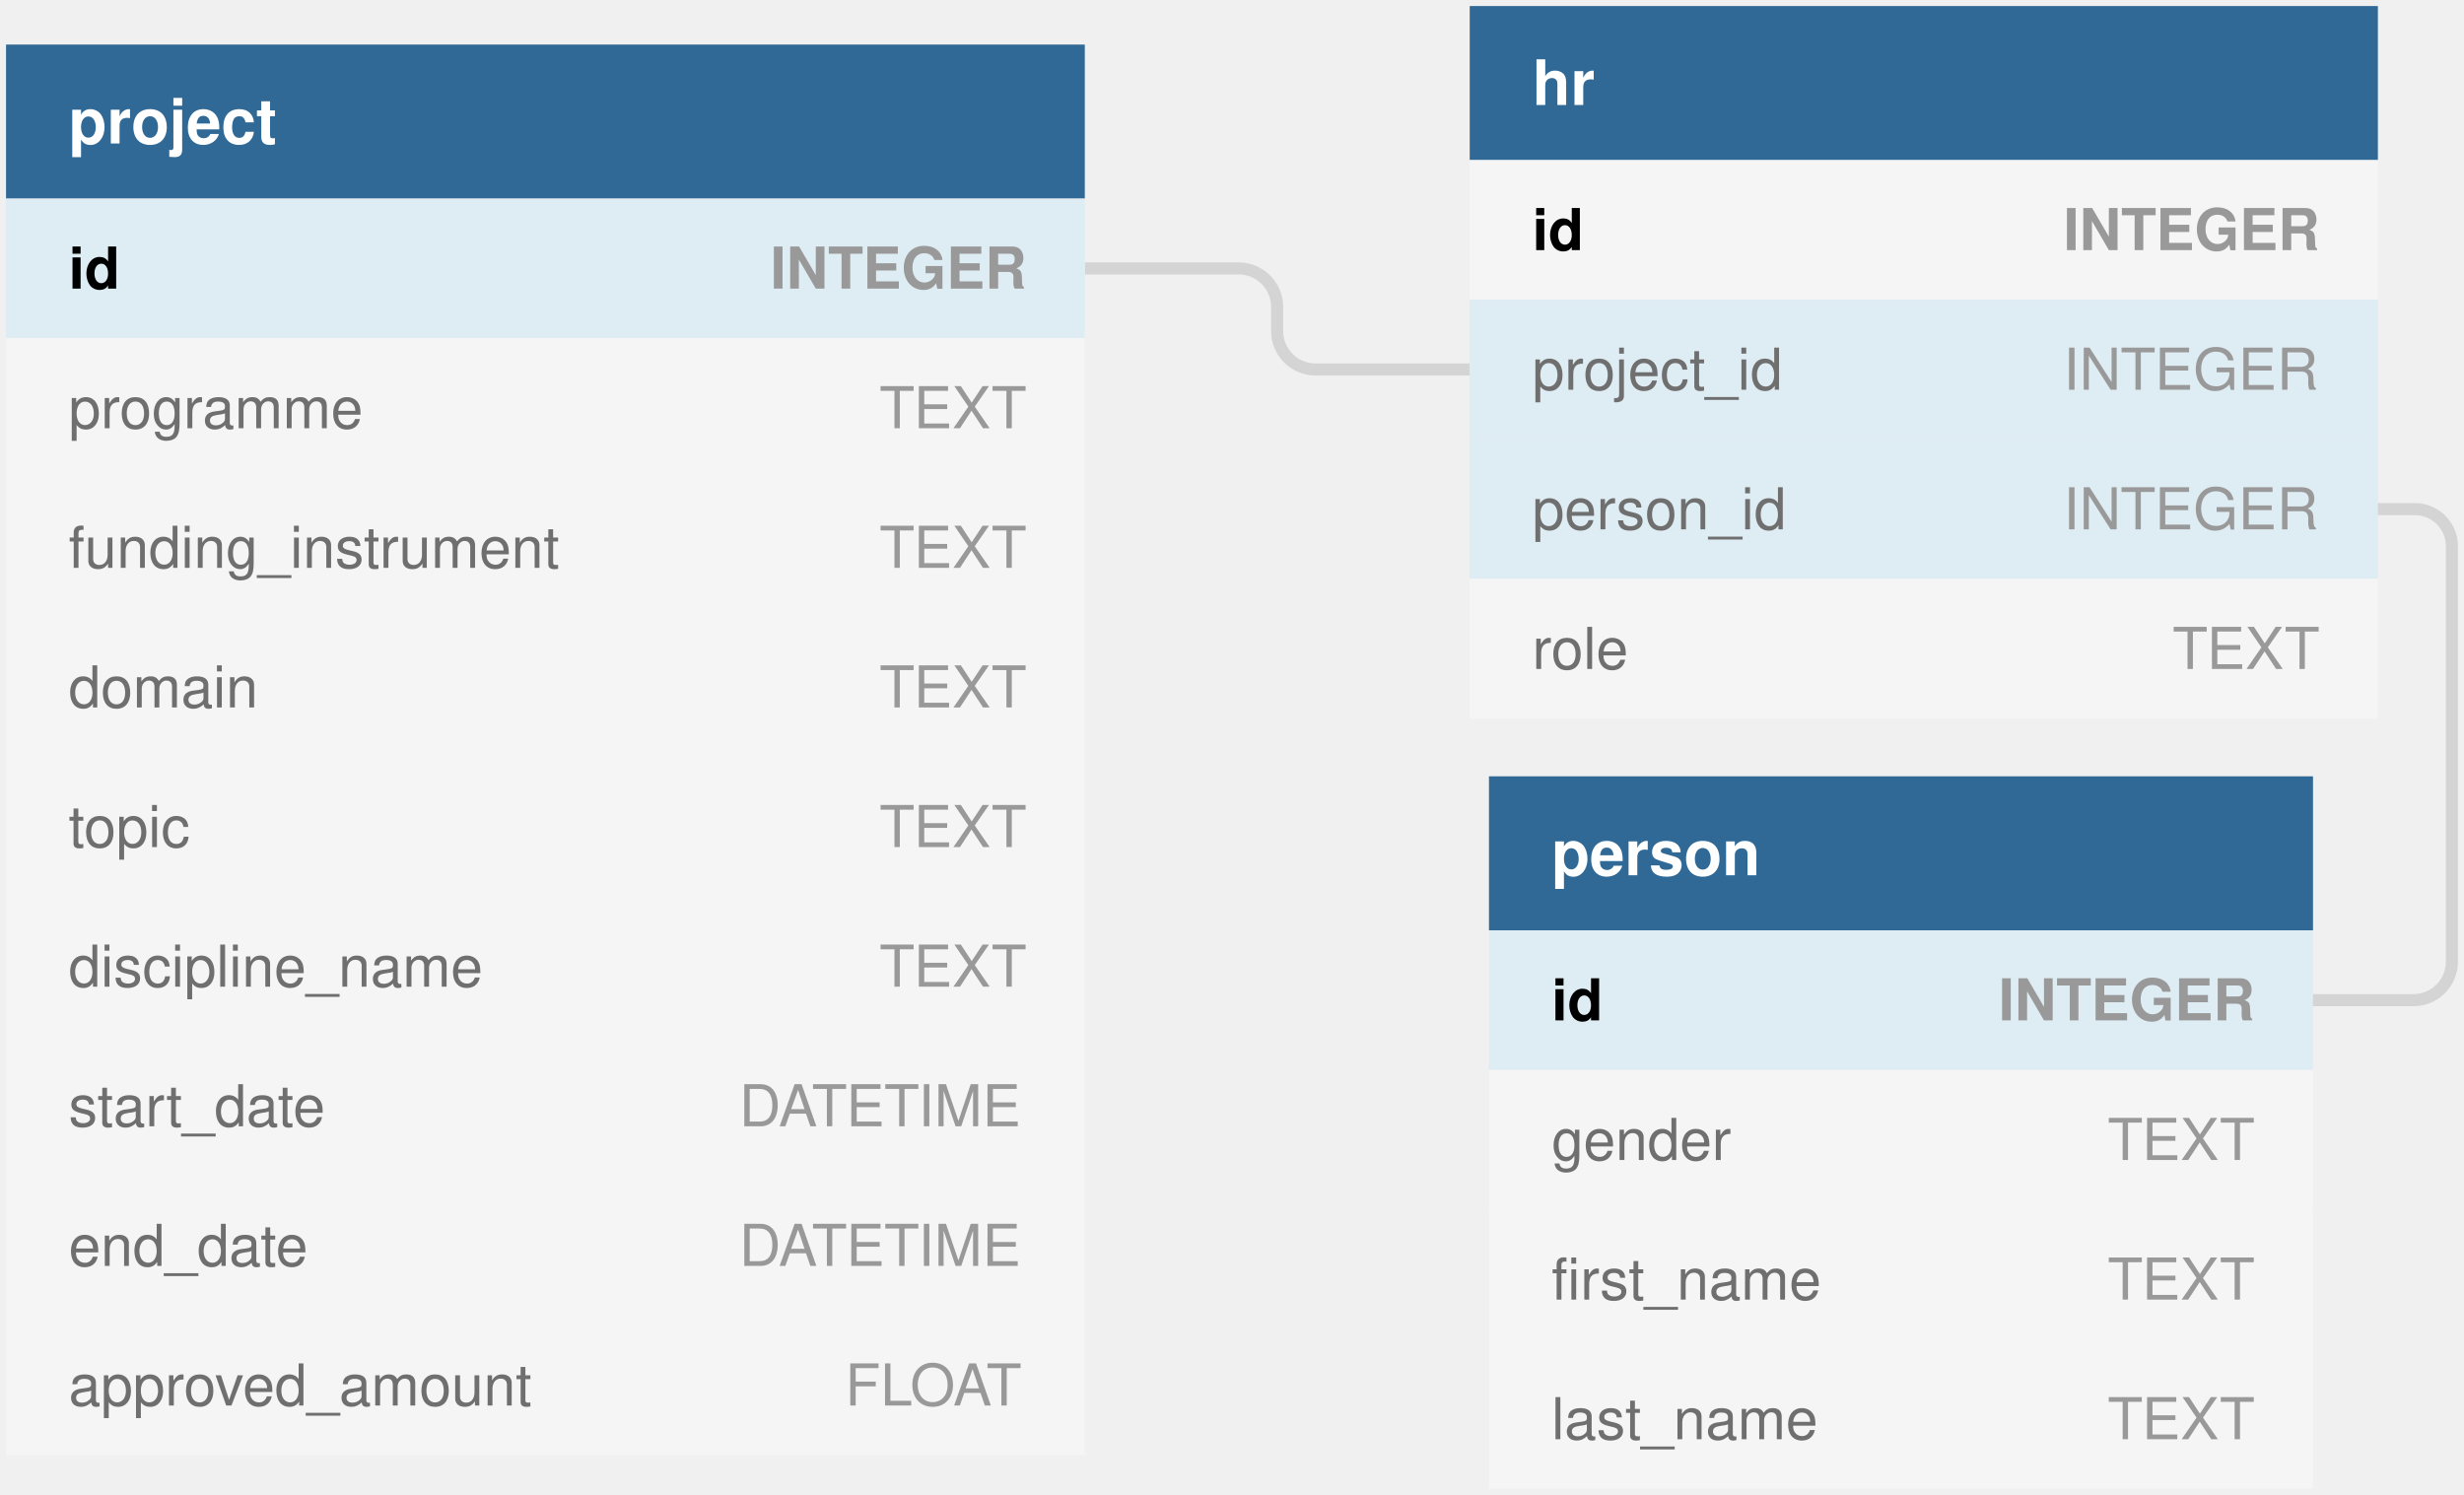
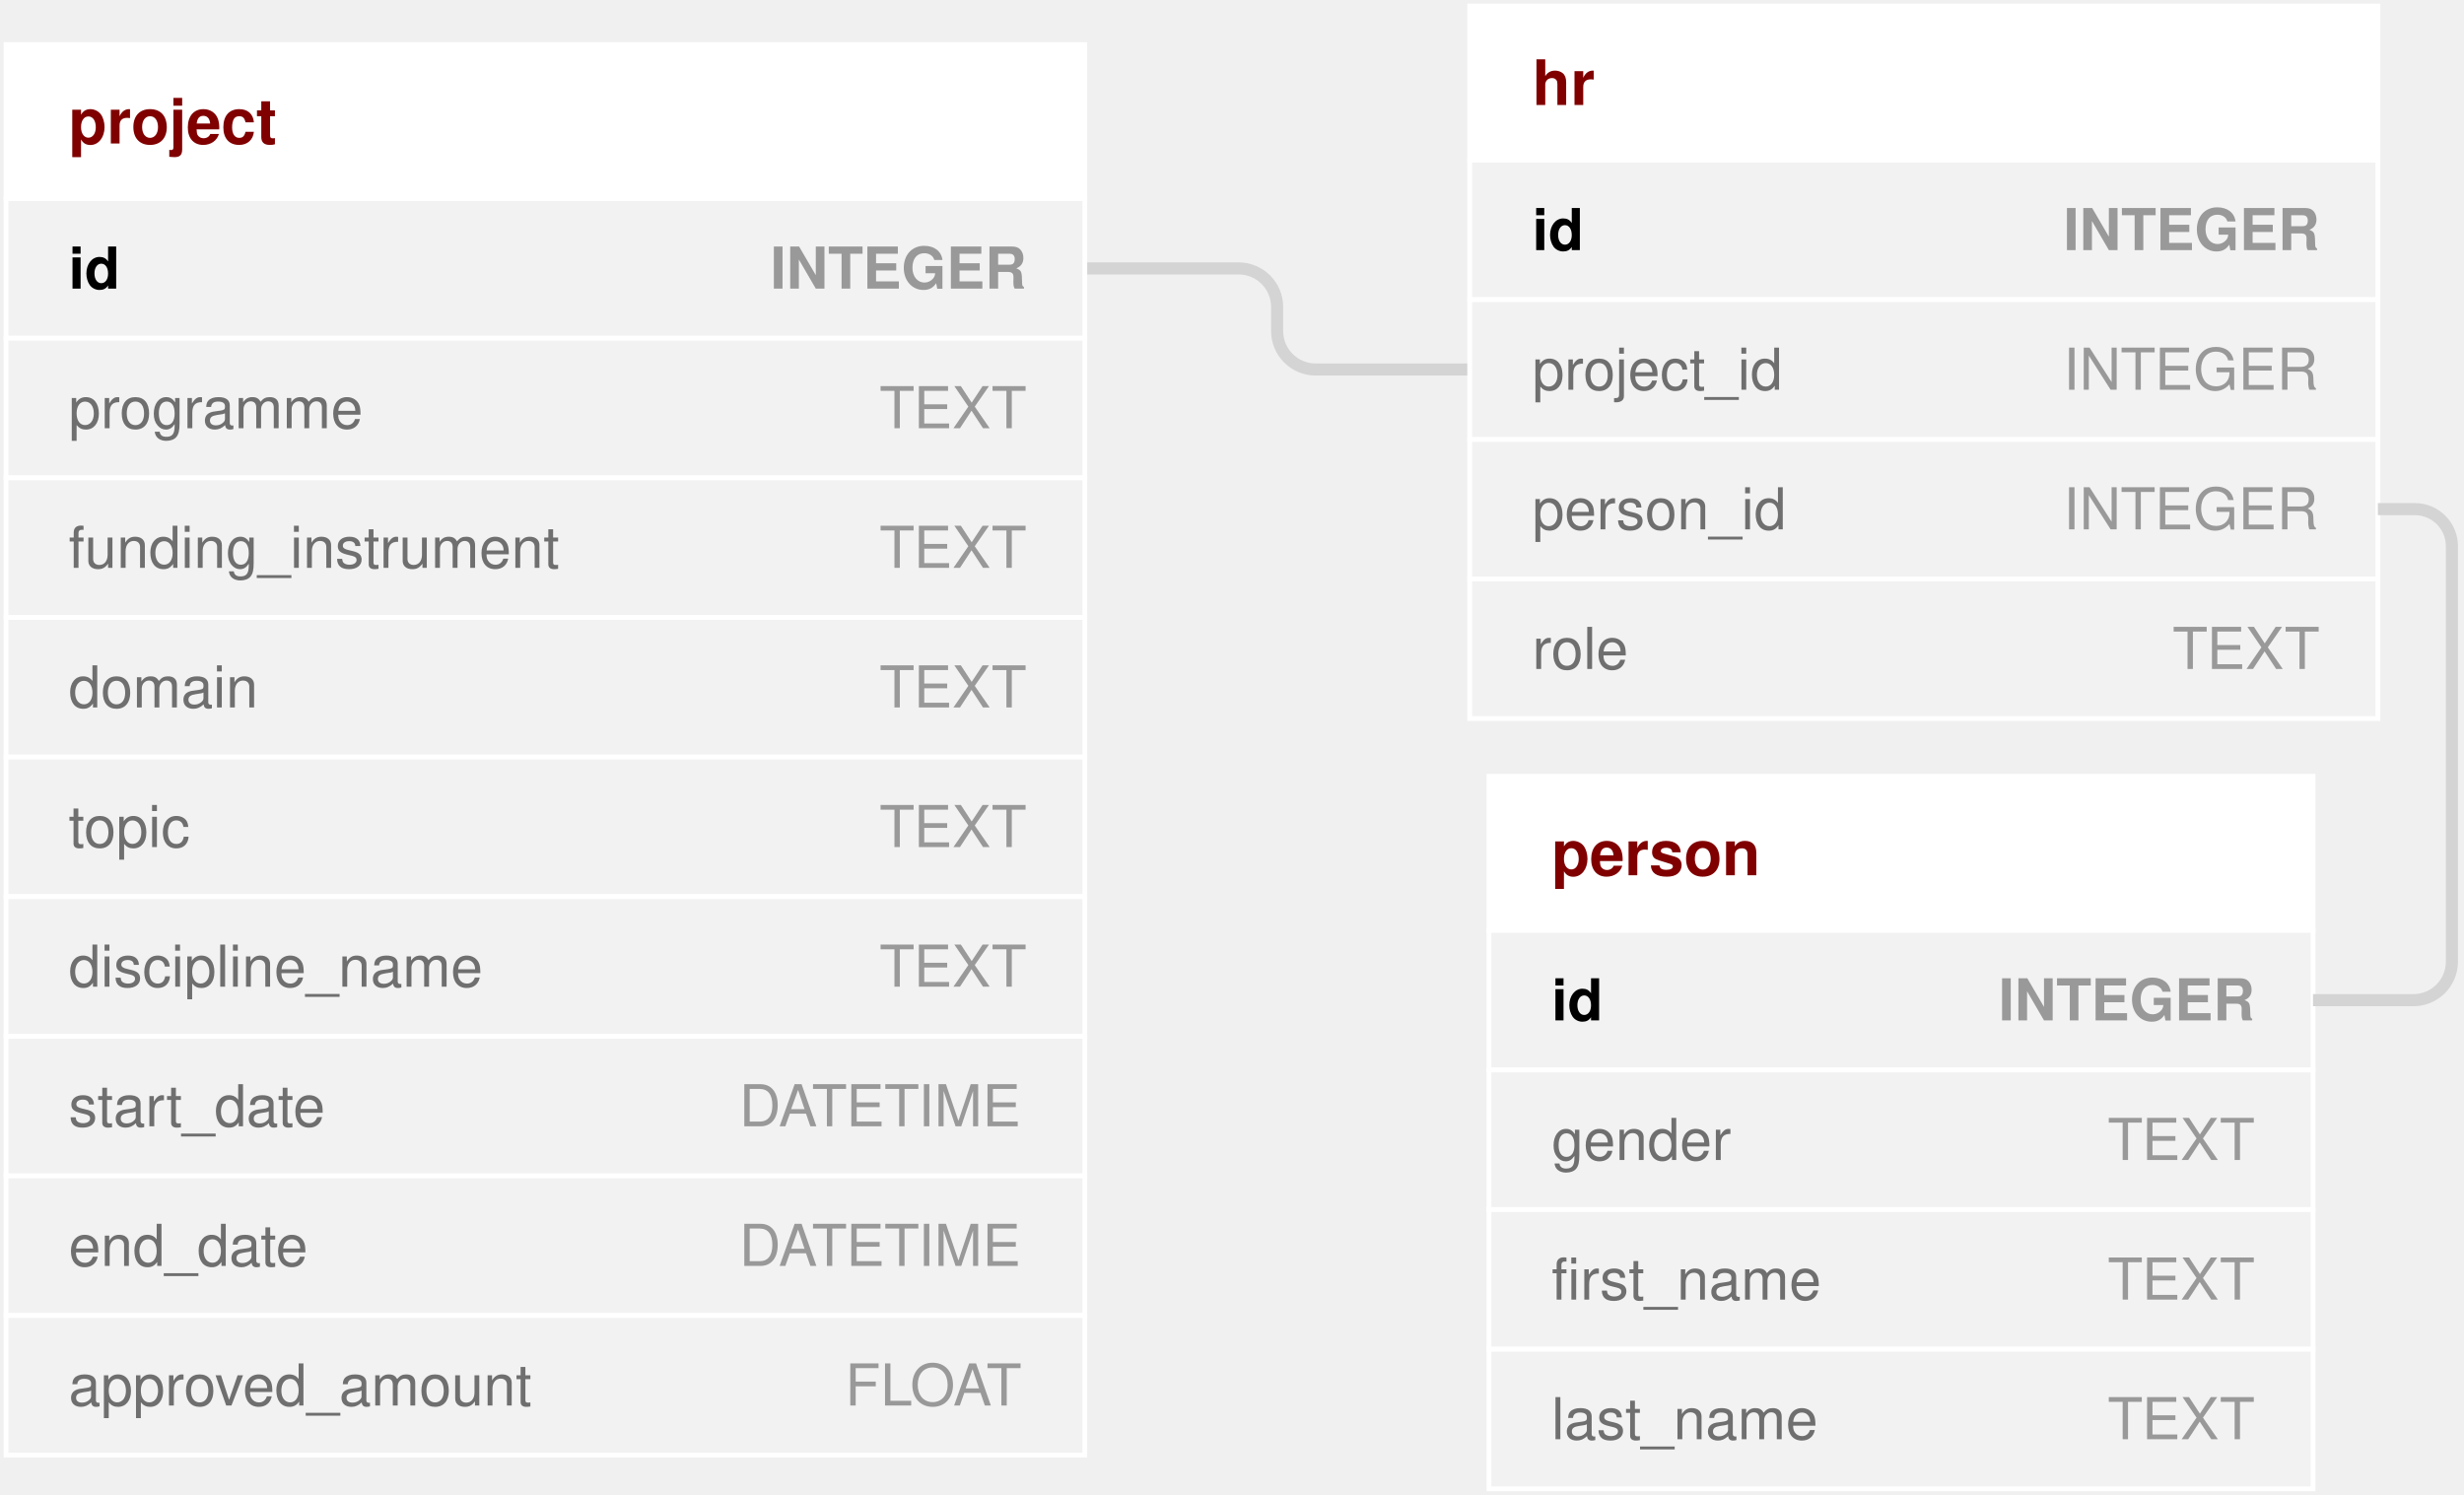
<svg xmlns="http://www.w3.org/2000/svg" version="1.1" id="svg833" xml:space="preserve" width="2038.203" height="1236.667" viewBox="0 0 2038.203 1236.667">
  <defs id="defs837" />
  <g id="g841" transform="matrix(1.333333,0,0,-1.333333,-263.3983,1338.333)">
    <path d="m 870.553,837.208 h 95.421 c 13.197,0 23.896,-10.699 23.896,-23.896 v -14.935 c 0,-13.197 10.699,-23.896 23.896,-23.896 h 95.585" style="fill:none;fill-opacity:1;stroke:#d4d4d4;stroke-width:7.5;stroke-linecap:butt;stroke-linejoin:miter;stroke-miterlimit:4;stroke-dasharray:none;stroke-opacity:1" id="path877" />
-     <path d="m 1109.351,1000 h 563.419 c 0,0 0,0 0,0 v -95.584 c 0,0 0,0 0,0 h -563.419 c 0,0 0,0 0,0 V 1000 c 0,0 0,0 0,0 z" style="fill:#306996;fill-opacity:1;fill-rule:nonzero;stroke:none;stroke-width:2.987" id="path889" />
-     <path d="m 1109.351,904.416 h 563.419 c 0,0 0,0 0,0 v -86.623 c 0,0 0,0 0,0 h -563.419 c 0,0 0,0 0,0 v 86.623 c 0,0 0,0 0,0 z" style="fill:#f5f5f5;fill-opacity:1;fill-rule:nonzero;stroke:none;stroke-width:2.987" id="path907" />
-     <path d="m 1109.351,731.169 h 563.419 c 0,0 0,0 0,0 v -86.623 c 0,0 0,0 0,0 h -563.419 c 0,0 0,0 0,0 v 86.623 c 0,0 0,0 0,0 z" style="fill:#deecf3;fill-opacity:1;fill-rule:nonzero;stroke:none;stroke-width:2.987" id="path933" />
-     <path d="m 1109.351,817.792 h 563.419 c 0,0 0,0 0,0 v -86.623 c 0,0 0,0 0,0 h -563.419 c 0,0 0,0 0,0 v 86.623 c 0,0 0,0 0,0 z" style="fill:#deecf3;fill-opacity:1;fill-rule:nonzero;stroke:none;stroke-width:2.987" id="path959" />
-     <path d="m 1109.351,644.545 h 563.419 c 0,0 0,0 0,0 v -86.623 c 0,0 0,0 0,0 h -563.419 c 0,0 0,0 0,0 v 86.623 c 0,0 0,0 0,0 z" style="fill:#f5f5f5;fill-opacity:1;fill-rule:nonzero;stroke:none;stroke-width:2.987" id="path985" />
-     <path d="m 1121.299,522.078 h 511.228 c 0,0 0,0 0,0 v -95.584 c 0,0 0,0 0,0 h -511.228 c 0,0 0,0 0,0 v 95.584 c 0,0 0,0 0,0 z" style="fill:#306996;fill-opacity:1;fill-rule:nonzero;stroke:none;stroke-width:2.987" id="path1013" />
-     <path d="m 1121.299,426.494 h 511.228 c 0,0 0,0 0,0 v -86.623 c 0,0 0,0 0,0 h -511.228 c 0,0 0,0 0,0 v 86.623 c 0,0 0,0 0,0 z" style="fill:#deecf3;fill-opacity:1;fill-rule:nonzero;stroke:none;stroke-width:2.987" id="path1031" />
-     <path d="m 1121.299,339.87 h 511.228 c 0,0 0,0 0,0 v -86.623 c 0,0 0,0 0,0 h -511.228 c 0,0 0,0 0,0 v 86.623 c 0,0 0,0 0,0 z" style="fill:#f5f5f5;fill-opacity:1;fill-rule:nonzero;stroke:none;stroke-width:2.987" id="path1057" />
-     <path d="m 1121.299,253.247 h 511.228 c 0,0 0,0 0,0 v -86.623 c 0,0 0,0 0,0 h -511.228 c 0,0 0,0 0,0 v 86.623 c 0,0 0,0 0,0 z" style="fill:#f5f5f5;fill-opacity:1;fill-rule:nonzero;stroke:none;stroke-width:2.987" id="path1083" />
-     <path d="m 1121.299,166.623 h 511.228 c 0,0 0,0 0,0 V 80 c 0,0 0,0 0,0 h -511.228 c 0,0 0,0 0,0 v 86.623 c 0,0 0,0 0,0 z" style="fill:#f5f5f5;fill-opacity:1;fill-rule:nonzero;stroke:none;stroke-width:2.987" id="path1109" />
-     <path d="m 201.299,976.104 h 669.254 c 0,0 0,0 0,0 v -95.584 c 0,0 0,0 0,0 H 201.299 c 0,0 0,0 0,0 v 95.584 c 0,0 0,0 0,0 z" style="fill:#306996;fill-opacity:1;fill-rule:nonzero;stroke:none;stroke-width:2.987" id="path1137" />
-     <path d="m 201.299,880.52 h 669.254 c 0,0 0,0 0,0 v -86.623 c 0,0 0,0 0,0 H 201.299 c 0,0 0,0 0,0 v 86.623 c 0,0 0,0 0,0 z" style="fill:#deecf3;fill-opacity:1;fill-rule:nonzero;stroke:none;stroke-width:2.987" id="path1155" />
-     <path d="m 201.299,793.896 h 669.254 c 0,0 0,0 0,0 v -86.623 c 0,0 0,0 0,0 H 201.299 c 0,0 0,0 0,0 v 86.623 c 0,0 0,0 0,0 z" style="fill:#f5f5f5;fill-opacity:1;fill-rule:nonzero;stroke:none;stroke-width:2.987" id="path1181" />
-     <path d="m 201.299,707.273 h 669.254 c 0,0 0,0 0,0 v -86.623 c 0,0 0,0 0,0 H 201.299 c 0,0 0,0 0,0 v 86.623 c 0,0 0,0 0,0 z" style="fill:#f5f5f5;fill-opacity:1;fill-rule:nonzero;stroke:none;stroke-width:2.987" id="path1207" />
-     <path d="m 201.299,620.649 h 669.254 c 0,0 0,0 0,0 v -86.623 c 0,0 0,0 0,0 H 201.299 c 0,0 0,0 0,0 v 86.623 c 0,0 0,0 0,0 z" style="fill:#f5f5f5;fill-opacity:1;fill-rule:nonzero;stroke:none;stroke-width:2.987" id="path1233" />
-     <path d="m 201.299,534.026 h 669.254 c 0,0 0,0 0,0 v -86.623 c 0,0 0,0 0,0 H 201.299 c 0,0 0,0 0,0 v 86.623 c 0,0 0,0 0,0 z" style="fill:#f5f5f5;fill-opacity:1;fill-rule:nonzero;stroke:none;stroke-width:2.987" id="path1259" />
-     <path d="m 201.299,447.403 h 669.254 c 0,0 0,0 0,0 v -86.623 c 0,0 0,0 0,0 H 201.299 c 0,0 0,0 0,0 v 86.623 c 0,0 0,0 0,0 z" style="fill:#f5f5f5;fill-opacity:1;fill-rule:nonzero;stroke:none;stroke-width:2.987" id="path1285" />
-     <path d="m 201.299,360.779 h 669.254 c 0,0 0,0 0,0 v -86.623 c 0,0 0,0 0,0 H 201.299 c 0,0 0,0 0,0 v 86.623 c 0,0 0,0 0,0 z" style="fill:#f5f5f5;fill-opacity:1;fill-rule:nonzero;stroke:none;stroke-width:2.987" id="path1311" />
-     <path d="m 201.299,274.156 h 669.254 c 0,0 0,0 0,0 V 187.532 c 0,0 0,0 0,0 H 201.299 c 0,0 0,0 0,0 v 86.623 c 0,0 0,0 0,0 z" style="fill:#f5f5f5;fill-opacity:1;fill-rule:nonzero;stroke:none;stroke-width:2.987" id="path1337" />
-     <path d="m 201.299,187.532 h 669.254 c 0,0 0,0 0,0 v -86.623 c 0,0 0,0 0,0 H 201.299 c 0,0 0,0 0,0 v 86.623 c 0,0 0,0 0,0 z" style="fill:#f5f5f5;fill-opacity:1;fill-rule:nonzero;stroke:none;stroke-width:2.987" id="path1363" />
-     <text transform="scale(1,-1)" style="font-variant:normal;font-weight:bold;font-size:38.831px;font-family:Helvetica;-inkscape-font-specification:Helvetica-Bold;writing-mode:lr-tb;fill:#ffffff;fill-opacity:1;fill-rule:nonzero;stroke:none;stroke-width:1.991" id="text1145" x="240.13" y="-914.721">
-       <tspan x="240.13 263.856 278.961 302.687 313.482 335.072 356.662" y="-914.721" id="tspan1143" style="stroke-width:1.991">project</tspan>
+     <path d="m 1109.351,1000 h 563.419 c 0,0 0,0 0,0 v -95.584 c 0,0 0,0 0,0 h -563.419 c 0,0 0,0 0,0 V 1000 c 0,0 0,0 0,0 z" style="fill:#ffffff;fill-opacity:1;fill-rule:nonzero;stroke:#ffffff;stroke-width:2.987" id="path889" />
+     <path d="m 1109.351,904.416 h 563.419 c 0,0 0,0 0,0 v -86.623 c 0,0 0,0 0,0 h -563.419 c 0,0 0,0 0,0 v 86.623 c 0,0 0,0 0,0 z" style="fill:#f2f2f2;fill-opacity:1;fill-rule:nonzero;stroke:#ffffff;stroke-width:2.987" id="path907" />
+     <path d="m 1109.351,731.169 h 563.419 c 0,0 0,0 0,0 v -86.623 c 0,0 0,0 0,0 h -563.419 c 0,0 0,0 0,0 v 86.623 c 0,0 0,0 0,0 z" style="fill:#f2f2f2;fill-opacity:1;fill-rule:nonzero;stroke:#ffffff;stroke-width:2.987" id="path933" />
+     <path d="m 1109.351,817.792 h 563.419 c 0,0 0,0 0,0 v -86.623 c 0,0 0,0 0,0 h -563.419 c 0,0 0,0 0,0 v 86.623 c 0,0 0,0 0,0 z" style="fill:#f2f2f2;fill-opacity:1;fill-rule:nonzero;stroke:#ffffff;stroke-width:2.987" id="path959" />
+     <path d="m 1109.351,644.545 h 563.419 c 0,0 0,0 0,0 v -86.623 c 0,0 0,0 0,0 h -563.419 c 0,0 0,0 0,0 v 86.623 c 0,0 0,0 0,0 z" style="fill:#f2f2f2;fill-opacity:1;fill-rule:nonzero;stroke:#ffffff;stroke-width:2.987" id="path985" />
+     <path d="m 1121.299,522.078 h 511.228 c 0,0 0,0 0,0 v -95.584 c 0,0 0,0 0,0 h -511.228 c 0,0 0,0 0,0 v 95.584 c 0,0 0,0 0,0 z" style="fill:#ffffff;fill-opacity:1;fill-rule:nonzero;stroke:#ffffff;stroke-width:2.987" id="path1013" />
+     <path d="m 1121.299,426.494 h 511.228 c 0,0 0,0 0,0 v -86.623 c 0,0 0,0 0,0 h -511.228 c 0,0 0,0 0,0 v 86.623 c 0,0 0,0 0,0 z" style="fill:#f2f2f2;fill-opacity:1;fill-rule:nonzero;stroke:#ffffff;stroke-width:2.987" id="path1031" />
+     <path d="m 1121.299,339.87 h 511.228 c 0,0 0,0 0,0 v -86.623 c 0,0 0,0 0,0 h -511.228 c 0,0 0,0 0,0 v 86.623 c 0,0 0,0 0,0 z" style="fill:#f2f2f2;fill-opacity:1;fill-rule:nonzero;stroke:#ffffff;stroke-width:2.987" id="path1057" />
+     <path d="m 1121.299,253.247 h 511.228 c 0,0 0,0 0,0 v -86.623 c 0,0 0,0 0,0 h -511.228 c 0,0 0,0 0,0 v 86.623 c 0,0 0,0 0,0 z" style="fill:#f2f2f2;fill-opacity:1;fill-rule:nonzero;stroke:#ffffff;stroke-width:2.987" id="path1083" />
+     <path d="m 1121.299,166.623 h 511.228 c 0,0 0,0 0,0 V 80 c 0,0 0,0 0,0 h -511.228 c 0,0 0,0 0,0 v 86.623 c 0,0 0,0 0,0 z" style="fill:#f2f2f2;fill-opacity:1;fill-rule:nonzero;stroke:#ffffff;stroke-width:2.987" id="path1109" />
+     <path d="m 201.299,976.104 h 669.254 c 0,0 0,0 0,0 v -95.584 c 0,0 0,0 0,0 H 201.299 c 0,0 0,0 0,0 v 95.584 c 0,0 0,0 0,0 z" style="fill:#ffffff;fill-opacity:1;fill-rule:nonzero;stroke:#ffffff;stroke-width:2.987" id="path1137" />
+     <path d="m 201.299,880.52 h 669.254 c 0,0 0,0 0,0 v -86.623 c 0,0 0,0 0,0 H 201.299 c 0,0 0,0 0,0 v 86.623 c 0,0 0,0 0,0 z" style="fill:#f2f2f2;fill-opacity:1;fill-rule:nonzero;stroke:#ffffff;stroke-width:2.987" id="path1155" />
+     <path d="m 201.299,793.896 h 669.254 c 0,0 0,0 0,0 v -86.623 c 0,0 0,0 0,0 H 201.299 c 0,0 0,0 0,0 v 86.623 c 0,0 0,0 0,0 z" style="fill:#f2f2f2;fill-opacity:1;fill-rule:nonzero;stroke:#ffffff;stroke-width:2.987" id="path1181" />
+     <path d="m 201.299,707.273 h 669.254 c 0,0 0,0 0,0 v -86.623 c 0,0 0,0 0,0 H 201.299 c 0,0 0,0 0,0 v 86.623 c 0,0 0,0 0,0 z" style="fill:#f2f2f2;fill-opacity:1;fill-rule:nonzero;stroke:#ffffff;stroke-width:2.987" id="path1207" />
+     <path d="m 201.299,620.649 h 669.254 c 0,0 0,0 0,0 v -86.623 c 0,0 0,0 0,0 H 201.299 c 0,0 0,0 0,0 v 86.623 c 0,0 0,0 0,0 z" style="fill:#f2f2f2;fill-opacity:1;fill-rule:nonzero;stroke:#ffffff;stroke-width:2.987" id="path1233" />
+     <path d="m 201.299,534.026 h 669.254 c 0,0 0,0 0,0 v -86.623 c 0,0 0,0 0,0 H 201.299 c 0,0 0,0 0,0 v 86.623 c 0,0 0,0 0,0 z" style="fill:#f2f2f2;fill-opacity:1;fill-rule:nonzero;stroke:#ffffff;stroke-width:2.987" id="path1259" />
+     <path d="m 201.299,447.403 h 669.254 c 0,0 0,0 0,0 v -86.623 c 0,0 0,0 0,0 H 201.299 c 0,0 0,0 0,0 v 86.623 c 0,0 0,0 0,0 z" style="fill:#f2f2f2;fill-opacity:1;fill-rule:nonzero;stroke:#ffffff;stroke-width:2.987" id="path1285" />
+     <path d="m 201.299,360.779 h 669.254 c 0,0 0,0 0,0 v -86.623 c 0,0 0,0 0,0 H 201.299 c 0,0 0,0 0,0 v 86.623 c 0,0 0,0 0,0 z" style="fill:#f2f2f2;fill-opacity:1;fill-rule:nonzero;stroke:#ffffff;stroke-width:2.987" id="path1311" />
+     <path d="m 201.299,274.156 h 669.254 c 0,0 0,0 0,0 V 187.532 c 0,0 0,0 0,0 H 201.299 c 0,0 0,0 0,0 v 86.623 c 0,0 0,0 0,0 z" style="fill:#f2f2f2;fill-opacity:1;fill-rule:nonzero;stroke:#ffffff;stroke-width:2.987" id="path1337" />
+     <path d="m 201.299,187.532 h 669.254 c 0,0 0,0 0,0 v -86.623 c 0,0 0,0 0,0 H 201.299 c 0,0 0,0 0,0 v 86.623 c 0,0 0,0 0,0 z" style="fill:#f2f2f2;fill-opacity:1;fill-rule:nonzero;stroke:#ffffff;stroke-width:2.987" id="path1363" />
+     <text transform="scale(1,-1)" style="font-variant:normal;font-weight:bold;font-size:38.831px;font-family:Helvetica;-inkscape-font-specification:Helvetica-Bold;writing-mode:lr-tb;fill:#800000;fill-opacity:1;fill-rule:nonzero;stroke:none;stroke-width:1.991;" id="text1145" x="240.13" y="-914.721">
+       <tspan x="240.13 263.856 278.961 302.687 313.482 335.072 356.662" y="-914.721" id="tspan1143" style="stroke-width:1.991;fill:#800000;">project</tspan>
    </text>
    <text transform="scale(1,-1)" style="font-style:normal;font-variant:normal;font-weight:bold;font-stretch:normal;font-size:35.844px;font-family:Helvetica;-inkscape-font-specification:'Helvetica Bold';writing-mode:lr-tb;fill:#000000;fill-opacity:1;fill-rule:nonzero;stroke:none;stroke-width:1.991" id="text1163" x="240.13" y="-824.662">
      <tspan x="240.13 248.087" y="-824.662" id="tspan1161" style="font-style:normal;font-variant:normal;font-weight:bold;font-stretch:normal;font-family:Helvetica;-inkscape-font-specification:'Helvetica Bold';stroke-width:1.991">id</tspan>
    </text>
    <text transform="scale(1,-1)" style="font-variant:normal;font-weight:normal;font-size:35.844px;font-family:Helvetica;-inkscape-font-specification:Helvetica;writing-mode:lr-tb;fill:#6f6f6f;fill-opacity:1;fill-rule:nonzero;stroke:none;stroke-width:1.991" id="text1189" x="240.13" y="-738.039">
      <tspan x="240.13 260.059 271.995 291.925 311.854 323.79 343.719 373.578 403.436" y="-738.039" id="tspan1187" style="stroke-width:1.991">programme</tspan>
    </text>
    <text transform="scale(1,-1)" style="font-variant:normal;font-weight:normal;font-size:35.844px;font-family:Helvetica;-inkscape-font-specification:Helvetica;writing-mode:lr-tb;fill:#6f6f6f;fill-opacity:1;fill-rule:nonzero;stroke:none;stroke-width:1.991" id="text1215" x="240.13" y="-651.416">
      <tspan x="240.13 250.095 270.024 289.953 309.883 317.84 337.769 357.699 377.628 385.585 405.515 423.437 433.402 445.338 465.267 495.125 515.055 534.984" y="-651.416" id="tspan1213" style="stroke-width:1.991">funding_instrument</tspan>
    </text>
    <text transform="scale(1,-1)" style="font-variant:normal;font-weight:normal;font-size:35.844px;font-family:Helvetica;-inkscape-font-specification:Helvetica;writing-mode:lr-tb;fill:#6f6f6f;fill-opacity:1;fill-rule:nonzero;stroke:none;stroke-width:1.991" id="text1241" x="240.13" y="-564.792">
      <tspan x="240.13 260.059 279.989 309.847 329.776 337.734" y="-564.792" id="tspan1239" style="stroke-width:1.991">domain</tspan>
    </text>
    <text transform="scale(1,-1)" style="font-variant:normal;font-weight:normal;font-size:35.844px;font-family:Helvetica;-inkscape-font-specification:Helvetica;writing-mode:lr-tb;fill:#6f6f6f;fill-opacity:1;fill-rule:nonzero;stroke:none;stroke-width:1.991" id="text1267" x="240.13" y="-478.169">
      <tspan x="240.13 250.095 270.024 289.953 297.911" y="-478.169" id="tspan1265" style="stroke-width:1.991">topic</tspan>
    </text>
    <text transform="scale(1,-1)" style="font-variant:normal;font-weight:normal;font-size:35.844px;font-family:Helvetica;-inkscape-font-specification:Helvetica;writing-mode:lr-tb;fill:#6f6f6f;fill-opacity:1;fill-rule:nonzero;stroke:none;stroke-width:1.991" id="text1293" x="240.13" y="-391.546">
      <tspan x="240.13 260.059 268.017 285.939 303.861 311.818 331.748 339.705 347.662 367.592 387.521 407.45 427.38 447.309 477.167" y="-391.546" id="tspan1291" style="stroke-width:1.991">discipline_name</tspan>
    </text>
    <text transform="scale(1,-1)" style="font-variant:normal;font-weight:normal;font-size:35.844px;font-family:Helvetica;-inkscape-font-specification:Helvetica;writing-mode:lr-tb;fill:#6f6f6f;fill-opacity:1;fill-rule:nonzero;stroke:none;stroke-width:1.991" id="text1319" x="240.13" y="-304.922">
      <tspan x="240.13 258.052 268.017 287.946 299.882 309.847 329.776 349.705 369.635 379.599" y="-304.922" id="tspan1317" style="stroke-width:1.991">start_date</tspan>
    </text>
    <text transform="scale(1,-1)" style="font-variant:normal;font-weight:normal;font-size:35.844px;font-family:Helvetica;-inkscape-font-specification:Helvetica;writing-mode:lr-tb;fill:#6f6f6f;fill-opacity:1;fill-rule:nonzero;stroke:none;stroke-width:1.991" id="text1345" x="240.13" y="-218.299">
      <tspan x="240.13 260.059 279.989 299.918 319.847 339.777 359.706 369.671" y="-218.299" id="tspan1343" style="stroke-width:1.991">end_date</tspan>
    </text>
    <text transform="scale(1,-1)" style="font-variant:normal;font-weight:normal;font-size:35.844px;font-family:Helvetica;-inkscape-font-specification:Helvetica;writing-mode:lr-tb;fill:#6f6f6f;fill-opacity:1;fill-rule:nonzero;stroke:none;stroke-width:1.991" id="text1371" x="240.13" y="-131.675">
      <tspan x="240.13 260.059 279.989 299.918 311.854 331.783 349.705 369.635 389.564 409.493 429.423 459.281 479.21 499.14 519.069" y="-131.675" id="tspan1369" style="stroke-width:1.991">approved_amount</tspan>
    </text>
-     <text transform="scale(1,-1)" style="font-variant:normal;font-weight:bold;font-size:38.831px;font-family:Helvetica;-inkscape-font-specification:Helvetica-Bold;writing-mode:lr-tb;fill:#ffffff;fill-opacity:1;fill-rule:nonzero;stroke:none;stroke-width:1.991" id="text897" x="1148.182" y="-938.617">
-       <tspan x="1148.182 1171.908" y="-938.617" id="tspan895" style="stroke-width:1.991">hr</tspan>
+     <text transform="scale(1,-1)" style="font-variant:normal;font-weight:bold;font-size:38.831px;font-family:Helvetica;-inkscape-font-specification:Helvetica-Bold;writing-mode:lr-tb;fill:#800000;fill-opacity:1;fill-rule:nonzero;stroke:none;stroke-width:1.991;" id="text897" x="1148.182" y="-938.617">
+       <tspan x="1148.182 1171.908" y="-938.617" id="tspan895" style="stroke-width:1.991;fill:#800000;">hr</tspan>
    </text>
    <text transform="scale(1,-1)" style="font-style:normal;font-variant:normal;font-weight:bold;font-stretch:normal;font-size:35.844px;font-family:Helvetica;-inkscape-font-specification:'Helvetica Bold';writing-mode:lr-tb;fill:#000000;fill-opacity:1;fill-rule:nonzero;stroke:none;stroke-width:1.991" id="text915" x="1148.182" y="-848.558">
      <tspan x="1148.182 1156.139" y="-848.558" id="tspan913" style="font-style:normal;font-variant:normal;font-weight:bold;font-stretch:normal;font-family:Helvetica;-inkscape-font-specification:'Helvetica Bold';stroke-width:1.991">id</tspan>
    </text>
    <text transform="scale(1,-1)" style="font-variant:normal;font-weight:normal;font-size:35.844px;font-family:Helvetica;-inkscape-font-specification:Helvetica;writing-mode:lr-tb;fill:#6f6f6f;fill-opacity:1;fill-rule:nonzero;stroke:none;stroke-width:1.991" id="text941" x="1148.182" y="-675.312">
      <tspan x="1148.182 1168.111 1188.041 1199.977 1217.899 1237.828 1257.757 1277.687 1285.644" y="-675.312" id="tspan939" style="stroke-width:1.991">person_id</tspan>
    </text>
    <text transform="scale(1,-1)" style="font-variant:normal;font-weight:normal;font-size:35.844px;font-family:Helvetica;-inkscape-font-specification:Helvetica;writing-mode:lr-tb;fill:#6f6f6f;fill-opacity:1;fill-rule:nonzero;stroke:none;stroke-width:1.991" id="text967" x="1148.182" y="-761.935">
      <tspan x="1148.182 1168.111 1180.047 1199.977 1207.934 1227.863 1245.785 1255.75 1275.679 1283.637" y="-761.935" id="tspan965" style="stroke-width:1.991">project_id</tspan>
    </text>
    <text transform="scale(1,-1)" style="font-variant:normal;font-weight:normal;font-size:35.844px;font-family:Helvetica;-inkscape-font-specification:Helvetica;writing-mode:lr-tb;fill:#6f6f6f;fill-opacity:1;fill-rule:nonzero;stroke:none;stroke-width:1.991" id="text993" x="1148.182" y="-588.688">
      <tspan x="1148.182 1160.118 1180.047 1188.005" y="-588.688" id="tspan991" style="stroke-width:1.991">role</tspan>
    </text>
-     <text transform="scale(1,-1)" style="font-variant:normal;font-weight:bold;font-size:38.831px;font-family:Helvetica;-inkscape-font-specification:Helvetica-Bold;writing-mode:lr-tb;fill:#ffffff;fill-opacity:1;fill-rule:nonzero;stroke:none;stroke-width:1.991" id="text1021" x="1160.13" y="-460.695">
-       <tspan x="1160.13 1183.856 1205.446 1220.551 1242.141 1265.867" y="-460.695" id="tspan1019" style="stroke-width:1.991">person</tspan>
+     <text transform="scale(1,-1)" style="font-variant:normal;font-weight:bold;font-size:38.831px;font-family:Helvetica;-inkscape-font-specification:Helvetica-Bold;writing-mode:lr-tb;fill:#800000;fill-opacity:1;fill-rule:nonzero;stroke:none;stroke-width:1.991;" id="text1021" x="1160.13" y="-460.695">
+       <tspan x="1160.13 1183.856 1205.446 1220.551 1242.141 1265.867" y="-460.695" id="tspan1019" style="stroke-width:1.991;fill:#800000;">person</tspan>
    </text>
    <text transform="scale(1,-1)" style="font-style:normal;font-variant:normal;font-weight:bold;font-stretch:normal;font-size:35.844px;font-family:Helvetica;-inkscape-font-specification:'Helvetica Bold';writing-mode:lr-tb;fill:#000000;fill-opacity:1;fill-rule:nonzero;stroke:none;stroke-width:1.991" id="text1039" x="1160.13" y="-370.636">
      <tspan x="1160.13 1168.087" y="-370.636" id="tspan1037" style="font-style:normal;font-variant:normal;font-weight:bold;font-stretch:normal;font-family:Helvetica;-inkscape-font-specification:'Helvetica Bold';stroke-width:1.991">id</tspan>
    </text>
    <text transform="scale(1,-1)" style="font-variant:normal;font-weight:normal;font-size:35.844px;font-family:Helvetica;-inkscape-font-specification:Helvetica;writing-mode:lr-tb;fill:#6f6f6f;fill-opacity:1;fill-rule:nonzero;stroke:none;stroke-width:1.991" id="text1065" x="1160.13" y="-284.013">
      <tspan x="1160.13 1180.059 1199.989 1219.918 1239.847 1259.777" y="-284.013" id="tspan1063" style="stroke-width:1.991">gender</tspan>
    </text>
    <text transform="scale(1,-1)" style="font-variant:normal;font-weight:normal;font-size:35.844px;font-family:Helvetica;-inkscape-font-specification:Helvetica;writing-mode:lr-tb;fill:#6f6f6f;fill-opacity:1;fill-rule:nonzero;stroke:none;stroke-width:1.991" id="text1091" x="1160.13" y="-197.39">
      <tspan x="1160.13 1170.095 1178.052 1189.988 1207.91 1217.875 1237.804 1257.734 1277.663 1307.521" y="-197.39" id="tspan1089" style="stroke-width:1.991">first_name</tspan>
    </text>
    <text transform="scale(1,-1)" style="font-variant:normal;font-weight:normal;font-size:35.844px;font-family:Helvetica;-inkscape-font-specification:Helvetica;writing-mode:lr-tb;fill:#6f6f6f;fill-opacity:1;fill-rule:nonzero;stroke:none;stroke-width:1.991" id="text1117" x="1160.13" y="-110.766">
      <tspan x="1160.13 1168.087 1188.017 1205.939 1215.903 1235.833 1255.762 1275.691 1305.55" y="-110.766" id="tspan1115" style="stroke-width:1.991">last_name</tspan>
    </text>
    <text transform="scale(1,-1)" style="font-style:normal;font-variant:normal;font-weight:bold;font-stretch:normal;font-size:35.844px;font-family:Helvetica;-inkscape-font-specification:'Helvetica Bold';writing-mode:lr-tb;fill:#999999;fill-opacity:1;fill-rule:nonzero;stroke:none;stroke-width:1.991" id="text1171" x="675.388" y="-824.662">
      <tspan x="675.388 685.353 711.232 733.133 757.041 784.928 808.836" y="-824.662" id="tspan1169" style="font-style:normal;font-variant:normal;font-weight:bold;font-stretch:normal;font-family:Helvetica;-inkscape-font-specification:'Helvetica Bold';stroke-width:1.991">INTEGER</tspan>
    </text>
    <text transform="scale(1,-1)" style="font-variant:normal;font-weight:normal;font-size:35.844px;font-family:Helvetica;-inkscape-font-specification:Helvetica;writing-mode:lr-tb;fill:#999999;fill-opacity:1;fill-rule:nonzero;stroke:none;stroke-width:1.991" id="text1197" x="743.103" y="-738.039">
      <tspan x="743.103 765.004 788.912 812.82" y="-738.039" id="tspan1195" style="stroke-width:1.991">TEXT</tspan>
    </text>
    <text transform="scale(1,-1)" style="font-variant:normal;font-weight:normal;font-size:35.844px;font-family:Helvetica;-inkscape-font-specification:Helvetica;writing-mode:lr-tb;fill:#999999;fill-opacity:1;fill-rule:nonzero;stroke:none;stroke-width:1.991" id="text1223" x="743.103" y="-651.416">
      <tspan x="743.103 765.004 788.912 812.82" y="-651.416" id="tspan1221" style="stroke-width:1.991">TEXT</tspan>
    </text>
    <text transform="scale(1,-1)" style="font-variant:normal;font-weight:normal;font-size:35.844px;font-family:Helvetica;-inkscape-font-specification:Helvetica;writing-mode:lr-tb;fill:#999999;fill-opacity:1;fill-rule:nonzero;stroke:none;stroke-width:1.991" id="text1249" x="743.103" y="-564.792">
      <tspan x="743.103 765.004 788.912 812.82" y="-564.792" id="tspan1247" style="stroke-width:1.991">TEXT</tspan>
    </text>
    <text transform="scale(1,-1)" style="font-variant:normal;font-weight:normal;font-size:35.844px;font-family:Helvetica;-inkscape-font-specification:Helvetica;writing-mode:lr-tb;fill:#999999;fill-opacity:1;fill-rule:nonzero;stroke:none;stroke-width:1.991" id="text1275" x="743.103" y="-478.169">
      <tspan x="743.103 765.004 788.912 812.82" y="-478.169" id="tspan1273" style="stroke-width:1.991">TEXT</tspan>
    </text>
    <text transform="scale(1,-1)" style="font-variant:normal;font-weight:normal;font-size:35.844px;font-family:Helvetica;-inkscape-font-specification:Helvetica;writing-mode:lr-tb;fill:#999999;fill-opacity:1;fill-rule:nonzero;stroke:none;stroke-width:1.991" id="text1301" x="743.103" y="-391.546">
      <tspan x="743.103 765.004 788.912 812.82" y="-391.546" id="tspan1299" style="stroke-width:1.991">TEXT</tspan>
    </text>
    <text transform="scale(1,-1)" style="font-variant:normal;font-weight:normal;font-size:35.844px;font-family:Helvetica;-inkscape-font-specification:Helvetica;writing-mode:lr-tb;fill:#999999;fill-opacity:1;fill-rule:nonzero;stroke:none;stroke-width:1.991" id="text1327" x="656.136" y="-304.922">
      <tspan x="656.136 682.015 705.923 727.824 751.732 773.633 783.597 813.456" y="-304.922" id="tspan1325" style="stroke-width:1.991">DATETIME</tspan>
    </text>
    <text transform="scale(1,-1)" style="font-variant:normal;font-weight:normal;font-size:35.844px;font-family:Helvetica;-inkscape-font-specification:Helvetica;writing-mode:lr-tb;fill:#999999;fill-opacity:1;fill-rule:nonzero;stroke:none;stroke-width:1.991" id="text1353" x="656.136" y="-218.299">
      <tspan x="656.136 682.015 705.923 727.824 751.732 773.633 783.597 813.456" y="-218.299" id="tspan1351" style="stroke-width:1.991">DATETIME</tspan>
    </text>
    <text transform="scale(1,-1)" style="font-variant:normal;font-weight:normal;font-size:35.844px;font-family:Helvetica;-inkscape-font-specification:Helvetica;writing-mode:lr-tb;fill:#999999;fill-opacity:1;fill-rule:nonzero;stroke:none;stroke-width:1.991" id="text1379" x="721.838" y="-131.675">
      <tspan x="721.838 743.739 763.668 791.555 815.463" y="-131.675" id="tspan1377" style="stroke-width:1.991">FLOAT</tspan>
    </text>
    <text transform="scale(1,-1)" style="font-style:normal;font-variant:normal;font-weight:bold;font-stretch:normal;font-size:35.844px;font-family:Helvetica;-inkscape-font-specification:'Helvetica Bold';writing-mode:lr-tb;fill:#999999;fill-opacity:1;fill-rule:nonzero;stroke:none;stroke-width:1.991" id="text923" x="1477.605" y="-848.558">
      <tspan x="1477.605 1487.57 1513.449 1535.35 1559.258 1587.145 1611.053" y="-848.558" id="tspan921" style="font-style:normal;font-variant:normal;font-weight:bold;font-stretch:normal;font-family:Helvetica;-inkscape-font-specification:'Helvetica Bold';stroke-width:1.991">INTEGER</tspan>
    </text>
    <text transform="scale(1,-1)" style="font-variant:normal;font-weight:normal;font-size:35.844px;font-family:Helvetica;-inkscape-font-specification:Helvetica;writing-mode:lr-tb;fill:#999999;fill-opacity:1;fill-rule:nonzero;stroke:none;stroke-width:1.991" id="text949" x="1477.605" y="-675.312">
      <tspan x="1477.605 1487.57 1513.449 1535.35 1559.258 1587.145 1611.053" y="-675.312" id="tspan947" style="stroke-width:1.991">INTEGER</tspan>
    </text>
    <text transform="scale(1,-1)" style="font-variant:normal;font-weight:normal;font-size:35.844px;font-family:Helvetica;-inkscape-font-specification:Helvetica;writing-mode:lr-tb;fill:#999999;fill-opacity:1;fill-rule:nonzero;stroke:none;stroke-width:1.991" id="text975" x="1477.605" y="-761.935">
      <tspan x="1477.605 1487.57 1513.449 1535.35 1559.258 1587.145 1611.053" y="-761.935" id="tspan973" style="stroke-width:1.991">INTEGER</tspan>
    </text>
    <text transform="scale(1,-1)" style="font-variant:normal;font-weight:normal;font-size:35.844px;font-family:Helvetica;-inkscape-font-specification:Helvetica;writing-mode:lr-tb;fill:#999999;fill-opacity:1;fill-rule:nonzero;stroke:none;stroke-width:1.991" id="text1001" x="1545.32" y="-588.688">
      <tspan x="1545.32 1567.221 1591.129 1615.037" y="-588.688" id="tspan999" style="stroke-width:1.991">TEXT</tspan>
    </text>
    <text transform="scale(1,-1)" style="font-style:normal;font-variant:normal;font-weight:bold;font-stretch:normal;font-size:35.844px;font-family:Helvetica;-inkscape-font-specification:'Helvetica Bold';writing-mode:lr-tb;fill:#999999;fill-opacity:1;fill-rule:nonzero;stroke:none;stroke-width:1.991" id="text1047" x="1437.362" y="-370.636">
      <tspan x="1437.362 1447.327 1473.206 1495.107 1519.015 1546.902 1570.81" y="-370.636" id="tspan1045" style="font-style:normal;font-variant:normal;font-weight:bold;font-stretch:normal;font-family:Helvetica;-inkscape-font-specification:'Helvetica Bold';stroke-width:1.991">INTEGER</tspan>
    </text>
    <text transform="scale(1,-1)" style="font-variant:normal;font-weight:normal;font-size:35.844px;font-family:Helvetica;-inkscape-font-specification:Helvetica;writing-mode:lr-tb;fill:#999999;fill-opacity:1;fill-rule:nonzero;stroke:none;stroke-width:1.991" id="text1073" x="1505.077" y="-284.013">
      <tspan x="1505.077 1526.978 1550.886 1574.794" y="-284.013" id="tspan1071" style="stroke-width:1.991">TEXT</tspan>
    </text>
    <text transform="scale(1,-1)" style="font-variant:normal;font-weight:normal;font-size:35.844px;font-family:Helvetica;-inkscape-font-specification:Helvetica;writing-mode:lr-tb;fill:#999999;fill-opacity:1;fill-rule:nonzero;stroke:none;stroke-width:1.991" id="text1099" x="1505.077" y="-197.39">
      <tspan x="1505.077 1526.978 1550.886 1574.794" y="-197.39" id="tspan1097" style="stroke-width:1.991">TEXT</tspan>
    </text>
    <text transform="scale(1,-1)" style="font-variant:normal;font-weight:normal;font-size:35.844px;font-family:Helvetica;-inkscape-font-specification:Helvetica;writing-mode:lr-tb;fill:#999999;fill-opacity:1;fill-rule:nonzero;stroke:none;stroke-width:1.991" id="text1125" x="1505.077" y="-110.766">
      <tspan x="1505.077 1526.978 1550.886 1574.794" y="-110.766" id="tspan1123" style="stroke-width:1.991">TEXT</tspan>
    </text>
    <path d="m 1632.527,383.182 h 62.278 c 13.197,0 23.896,10.699 23.896,23.896 V 664.892 c 0,12.684 -10.282,22.966 -22.966,22.966 h -22.965" style="fill:none;fill-opacity:1;stroke:#d4d4d4;stroke-width:7.5;stroke-linecap:butt;stroke-linejoin:miter;stroke-miterlimit:4;stroke-dasharray:none;stroke-opacity:1" id="path865" />
  </g>
</svg>
